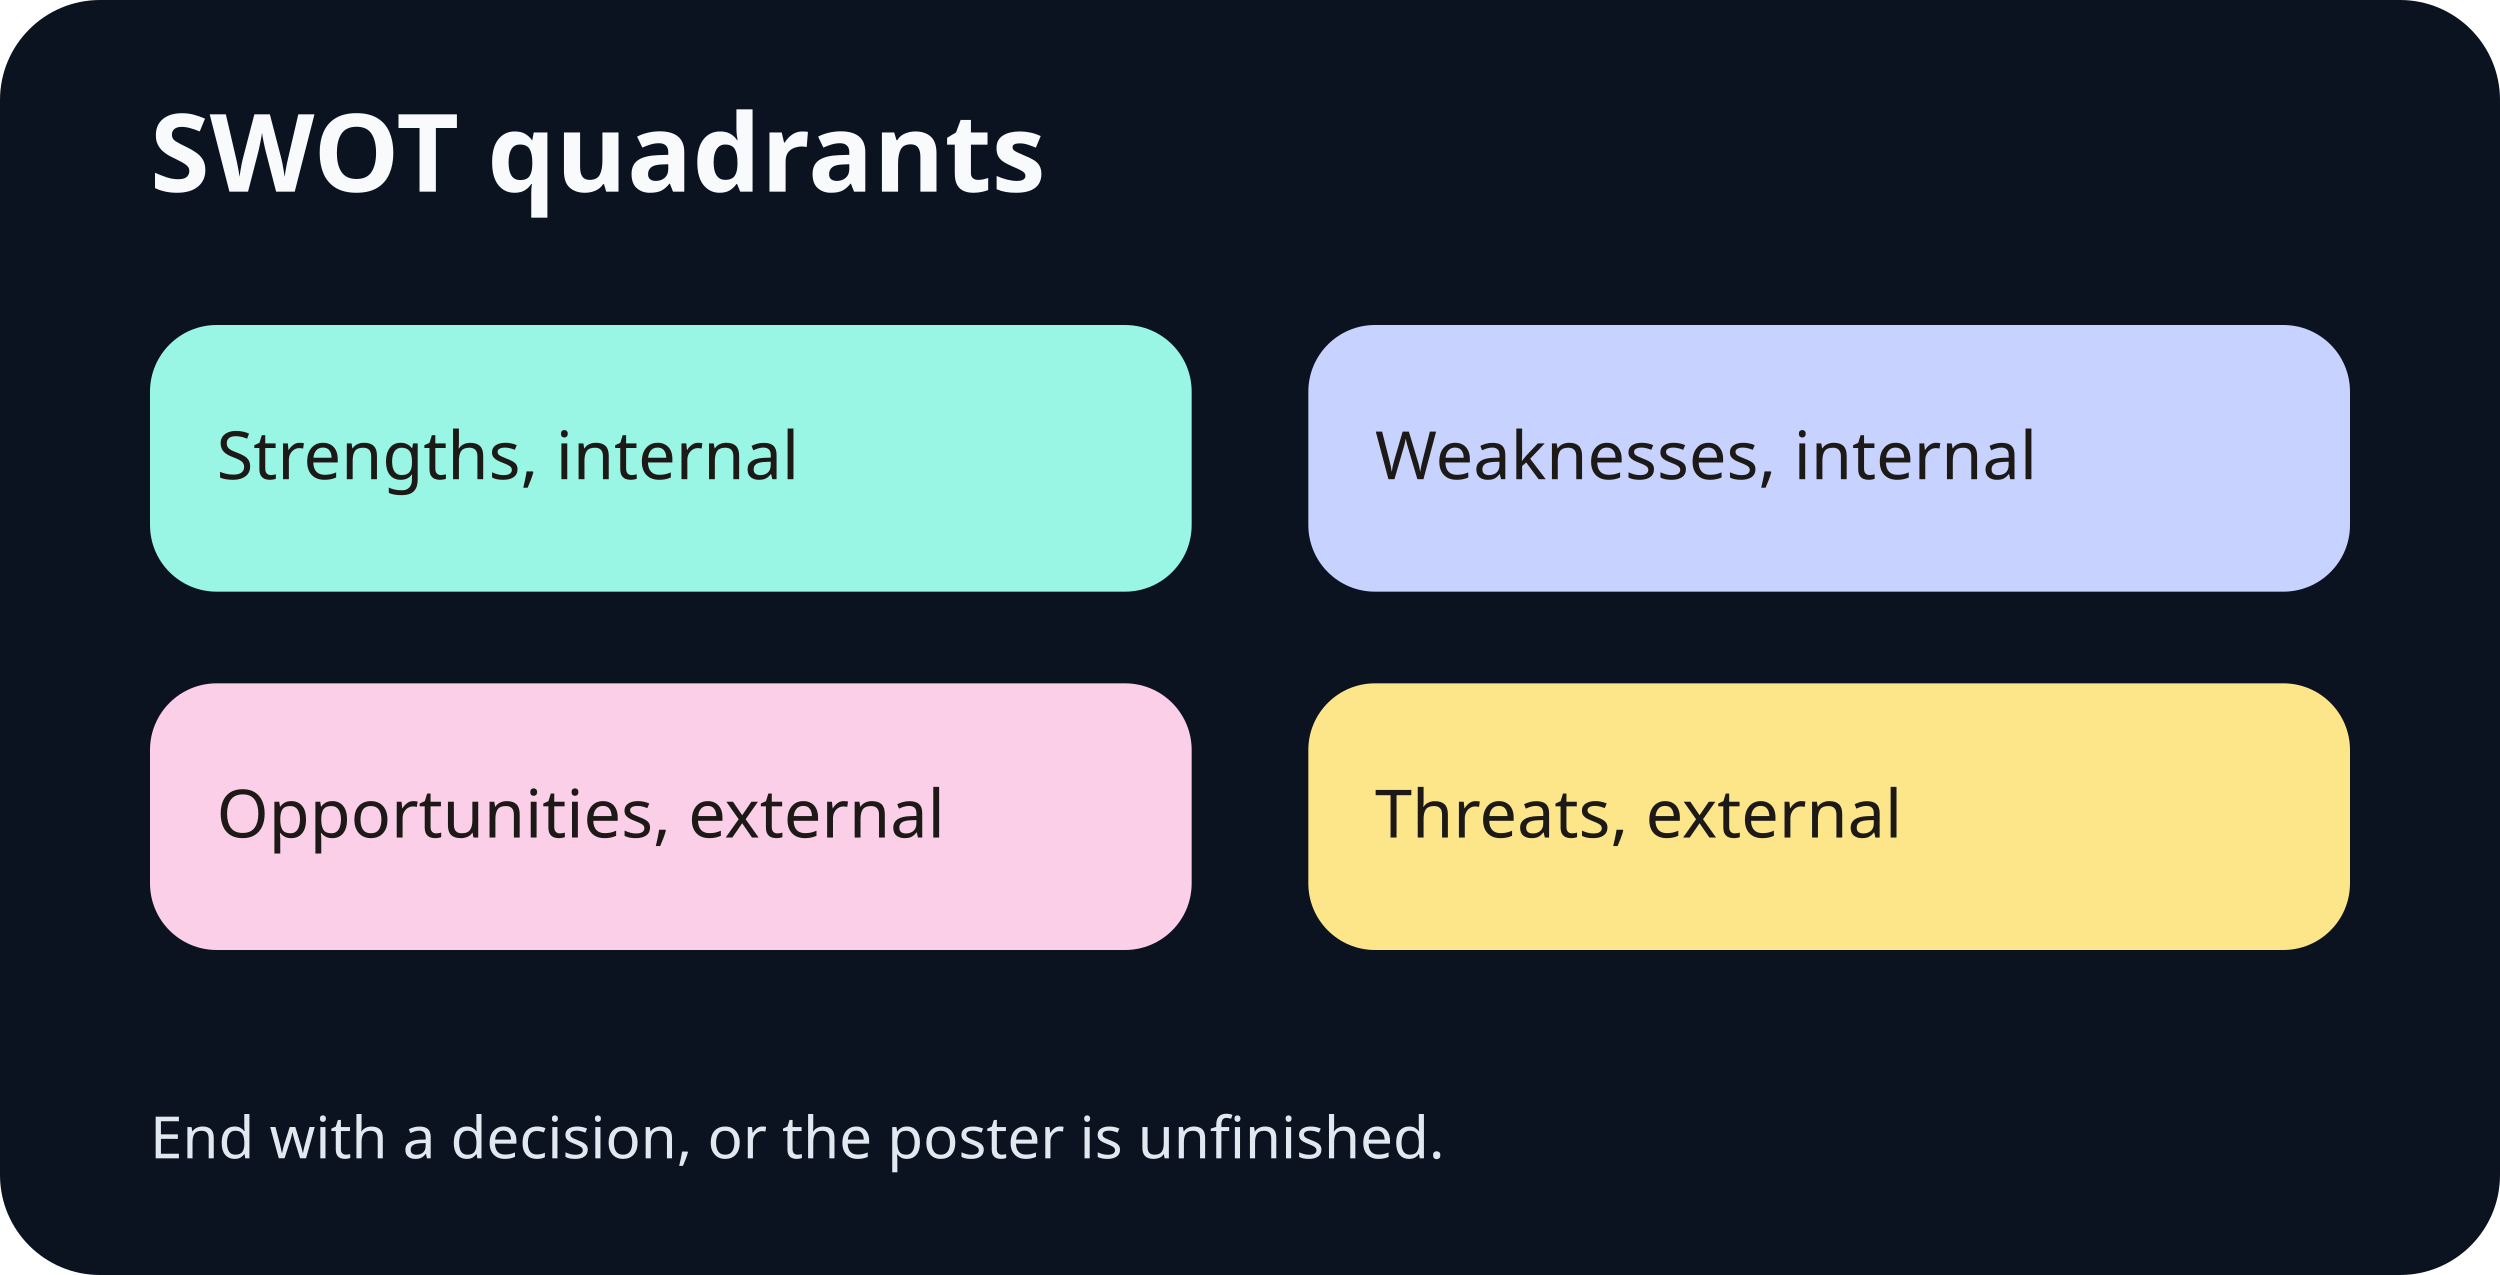
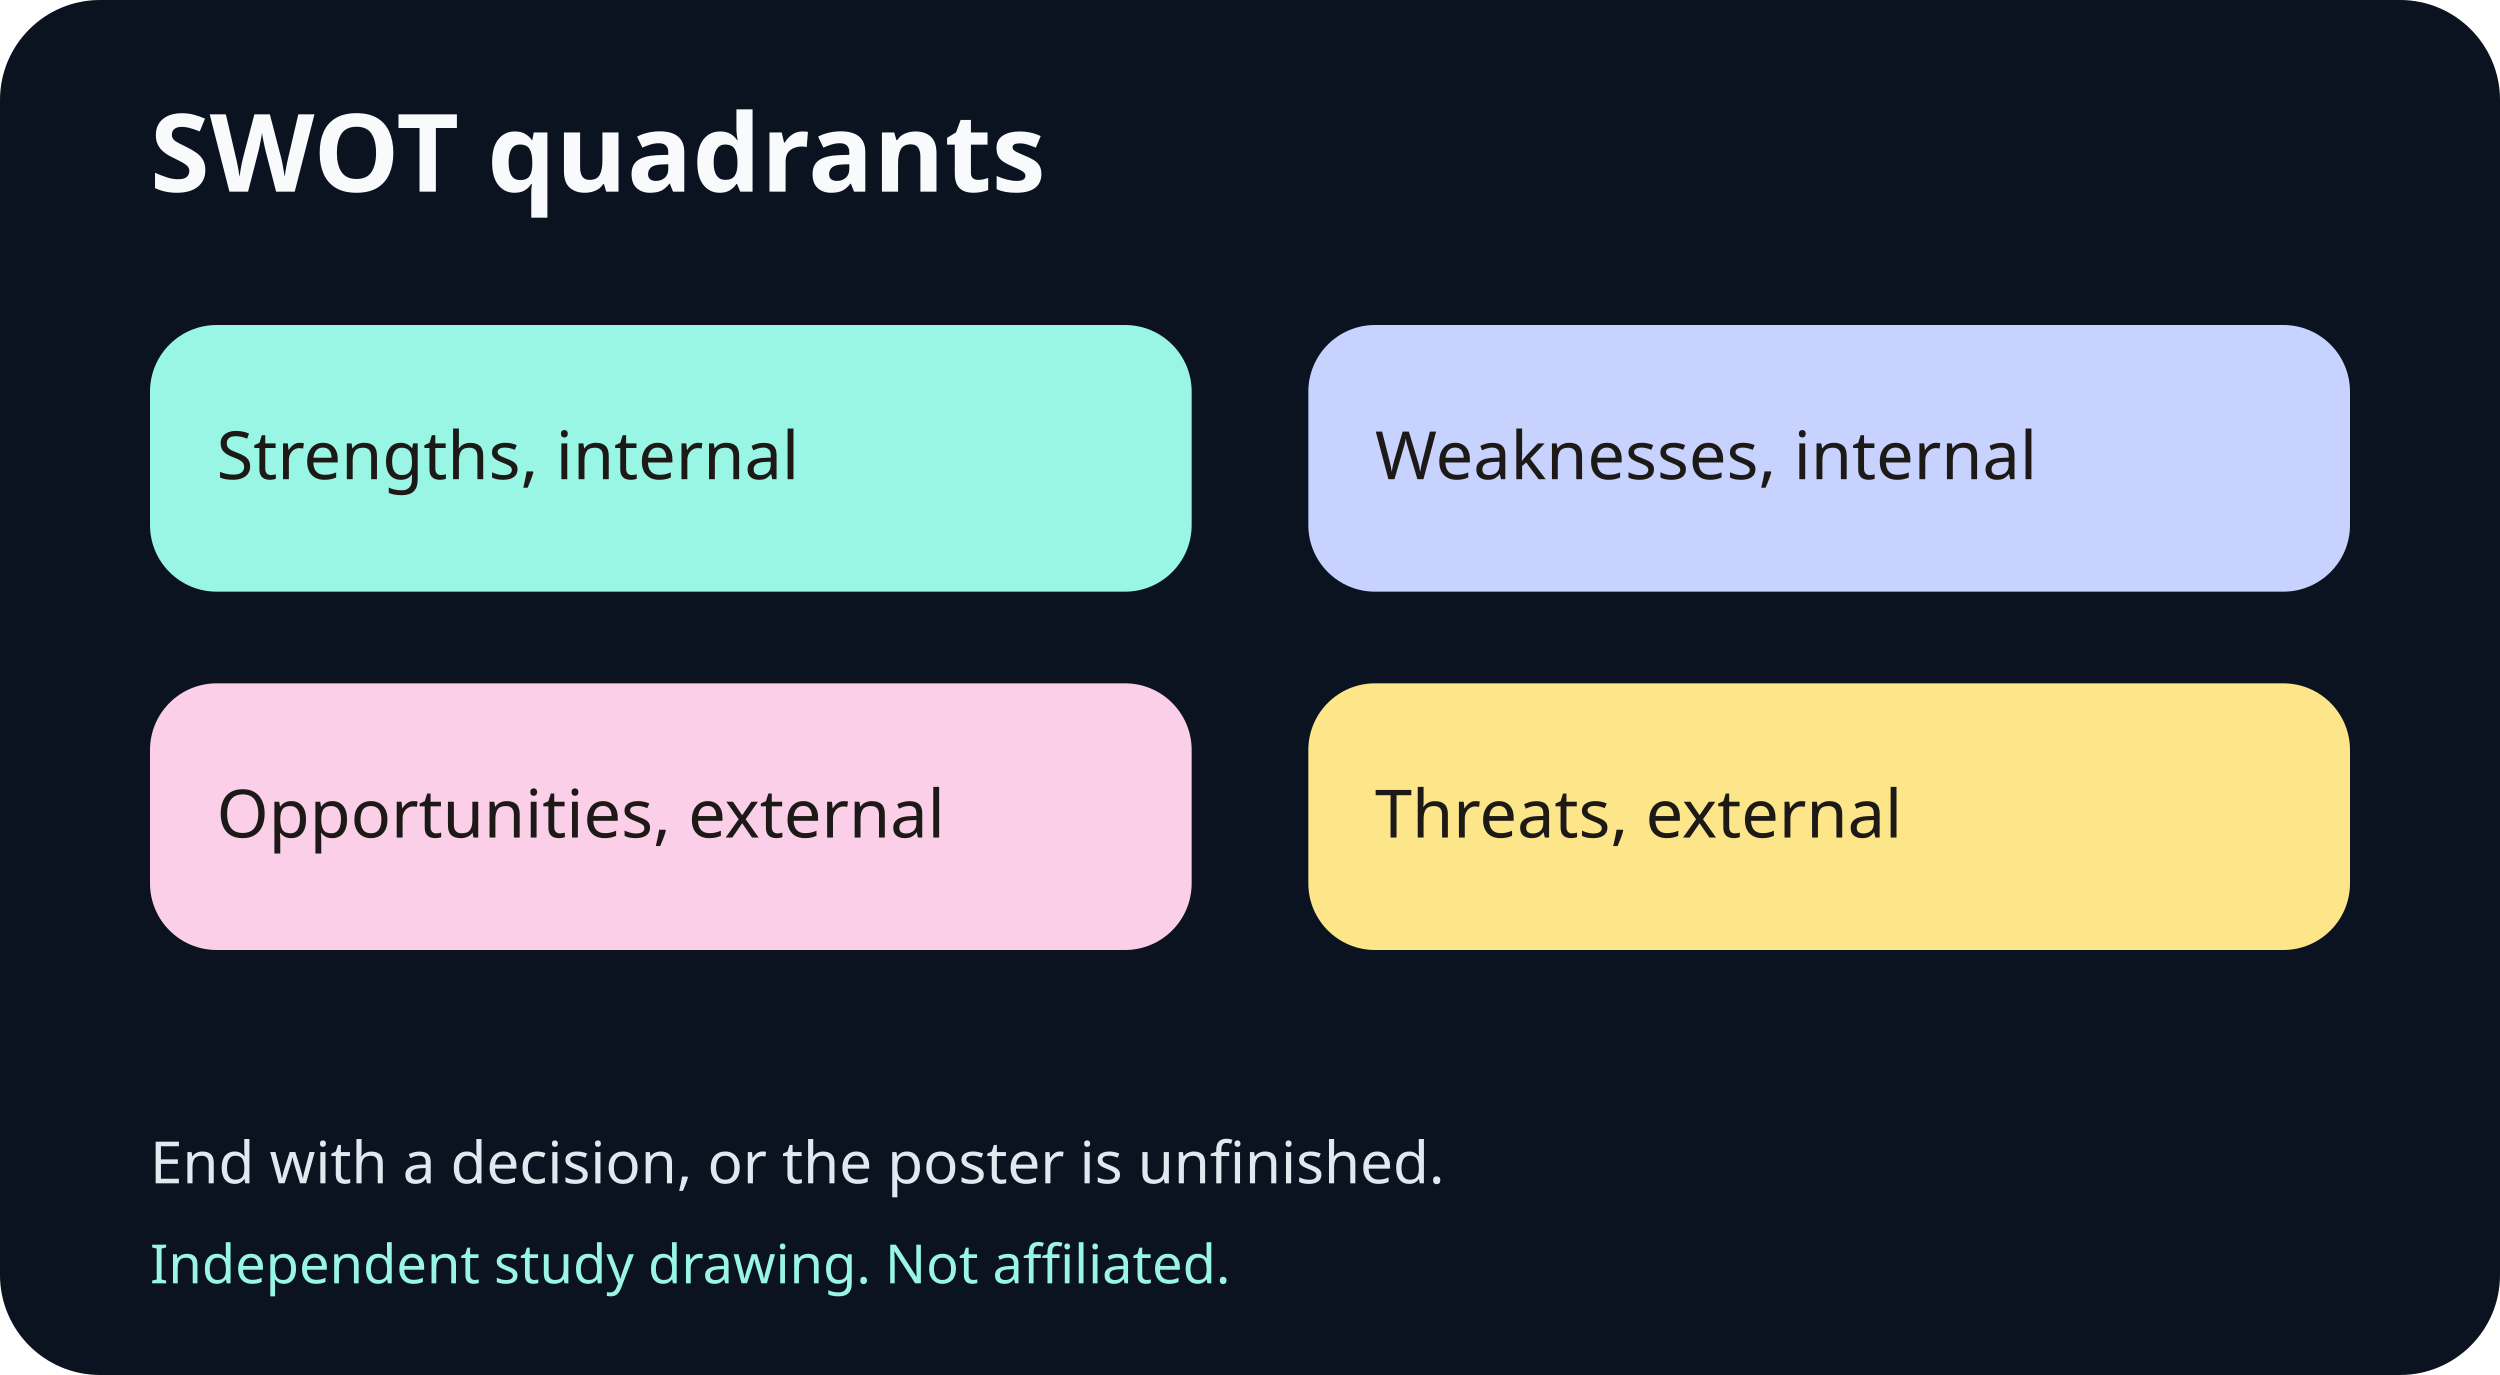
- <svg xmlns="http://www.w3.org/2000/svg" viewBox="0 0 600 306" role="img">
+ <svg xmlns="http://www.w3.org/2000/svg" viewBox="0 0 600 330" role="img">
+   <style>
+ @keyframes baPulse { 50% { opacity: 0.78 } }
+ .ba-box { animation: baPulse 2.8s ease-in-out infinite; transform-box: fill-box; transform-origin: center; }
+ @media (prefers-reduced-motion: reduce) { .ba-box { animation: none } }
+ </style>
  <rect width="100%" height="100%" rx="24" fill="#0b1220" />
  <text x="36" y="46" fill="#f8fafc" font-family="Segoe UI, sans-serif" font-size="26" font-weight="700">SWOT quadrants</text>
-   <rect x="36" y="78" width="250" height="64" rx="16" fill="#99f6e4" />
+   <rect class="ba-box" x="36" y="78" width="250" height="64" rx="16" fill="#99f6e4" />
  <text x="52" y="115.0" fill="#1c1917" font-family="Segoe UI, sans-serif" font-size="16">Strengths, internal</text>
-   <rect x="314" y="78" width="250" height="64" rx="16" fill="#c7d2fe" />
+   <rect class="ba-box" x="314" y="78" width="250" height="64" rx="16" fill="#c7d2fe" />
  <text x="330" y="115.0" fill="#1c1917" font-family="Segoe UI, sans-serif" font-size="16">Weaknesses, internal</text>
-   <rect x="36" y="164" width="250" height="64" rx="16" fill="#fbcfe8" />
+   <rect class="ba-box" x="36" y="164" width="250" height="64" rx="16" fill="#fbcfe8" />
  <text x="52" y="201.0" fill="#1c1917" font-family="Segoe UI, sans-serif" font-size="16">Opportunities, external</text>
-   <rect x="314" y="164" width="250" height="64" rx="16" fill="#fde68a" />
+   <rect class="ba-box" x="314" y="164" width="250" height="64" rx="16" fill="#fde68a" />
  <text x="330" y="201.0" fill="#1c1917" font-family="Segoe UI, sans-serif" font-size="16">Threats, external</text>
-   <text x="36" y="278" fill="#e2e8f0" font-family="Segoe UI, sans-serif" font-size="14">End with a decision, or the poster is unfinished.</text>
+   <text x="36" y="284" fill="#e2e8f0" font-family="Segoe UI, sans-serif" font-size="14">End with a decision, or the poster is unfinished.</text>
+   <text x="36" y="308" fill="#99f6e4" font-family="Segoe UI, sans-serif" font-size="13">Independent study drawing. Not affiliated.</text>
</svg>
